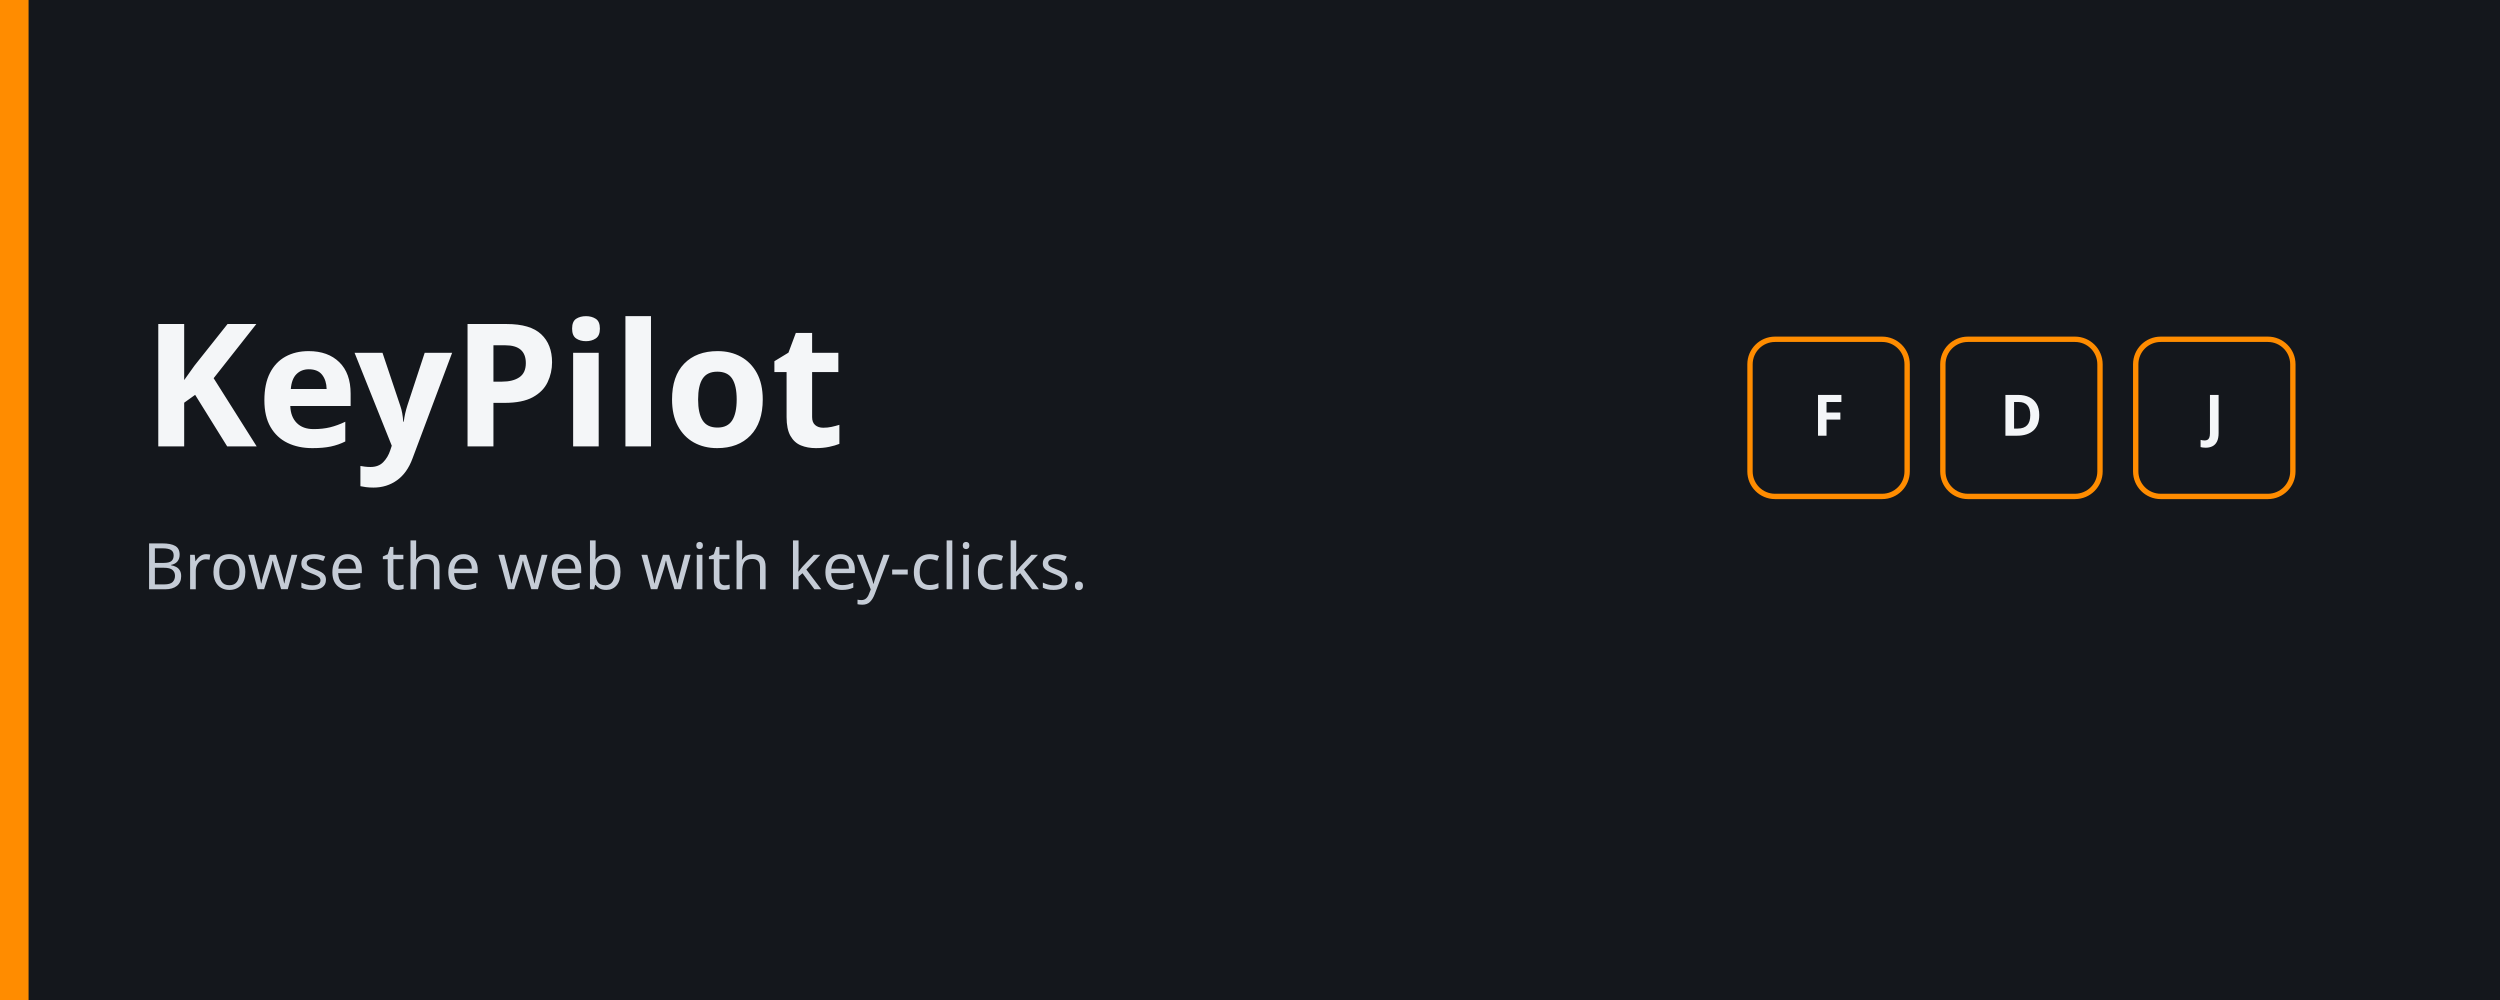
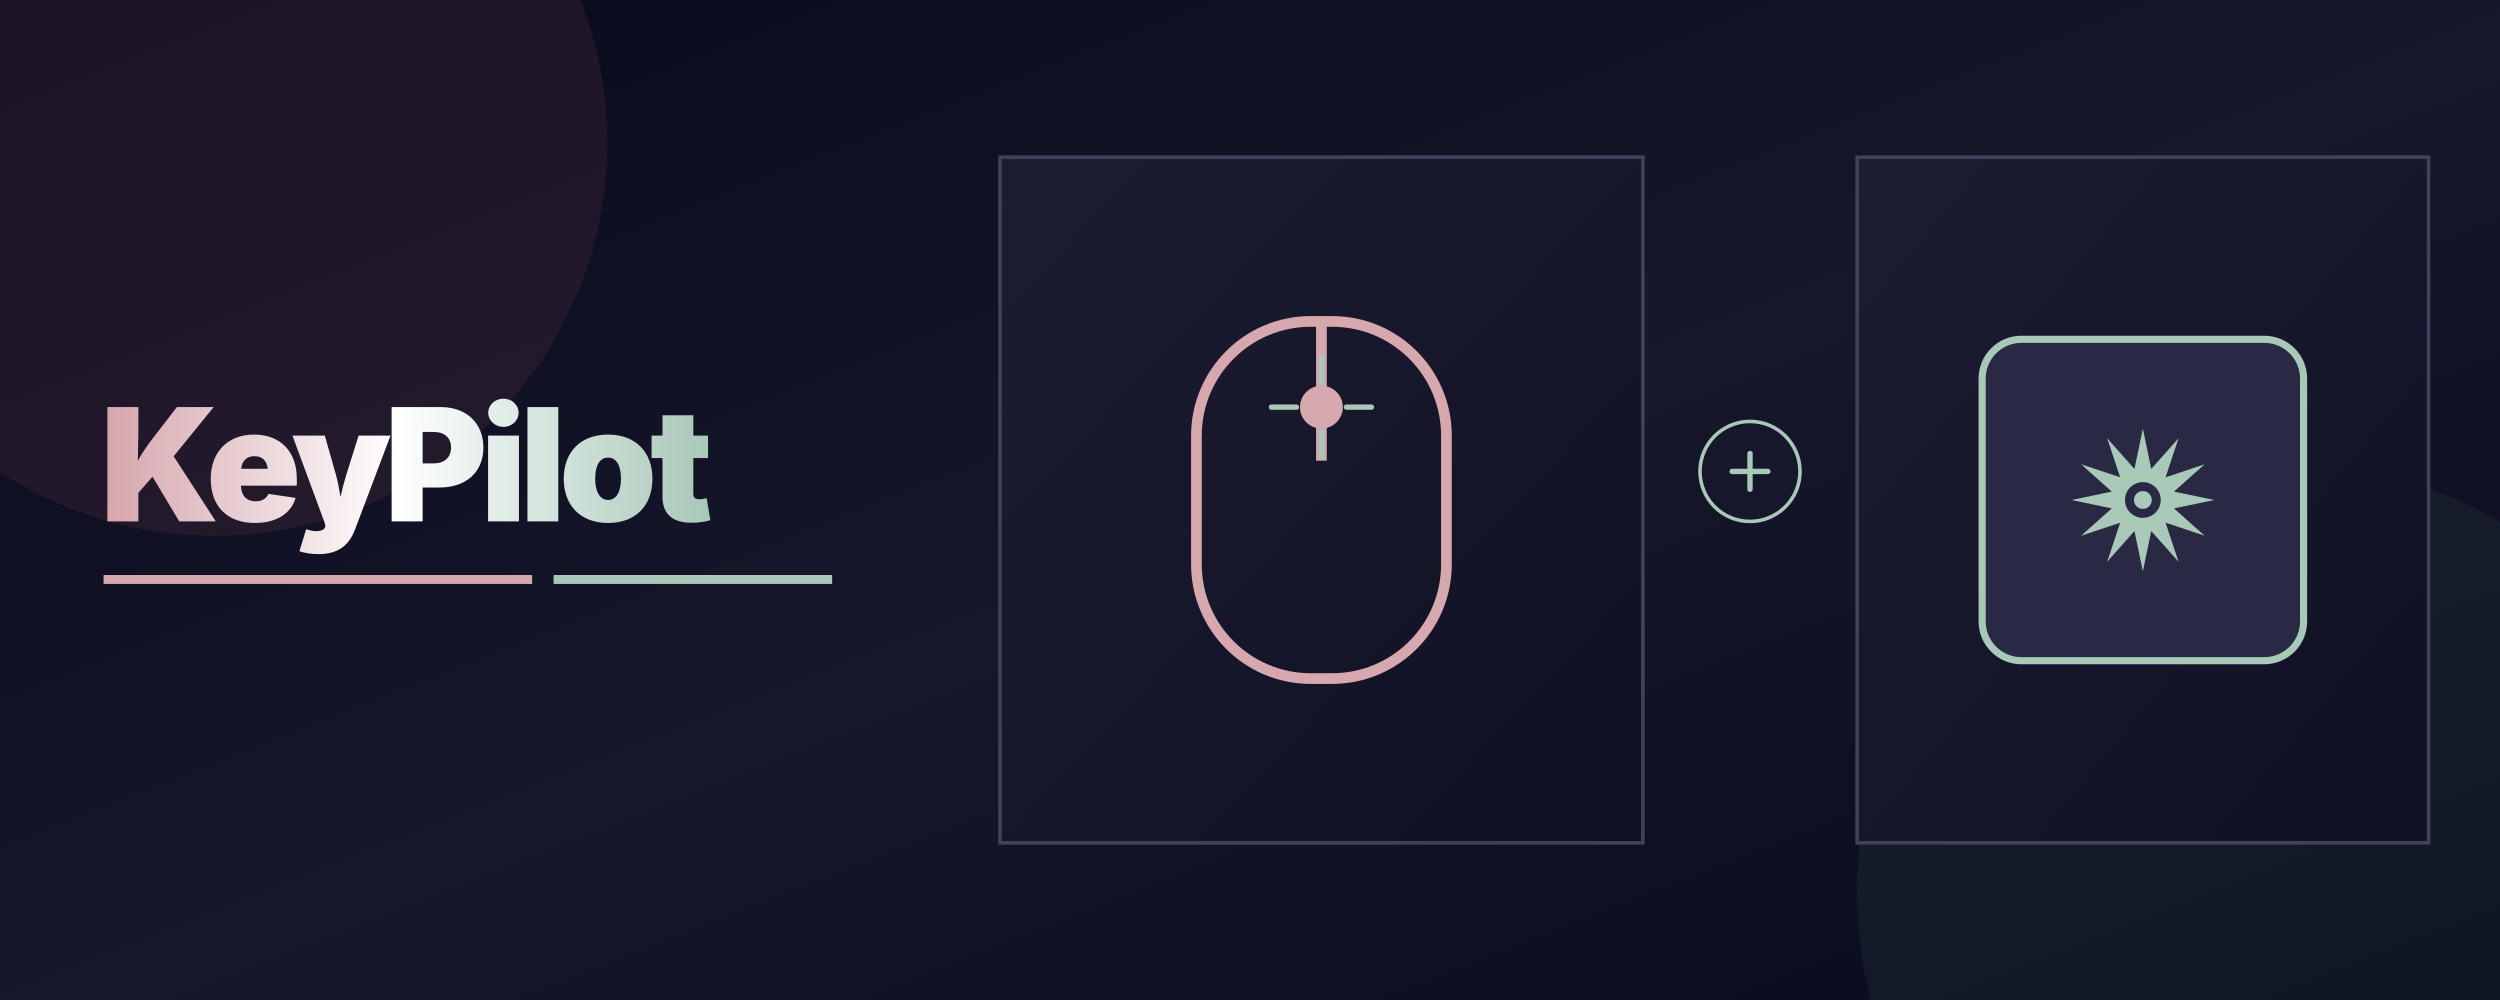
<svg xmlns="http://www.w3.org/2000/svg" width="1400" height="560" viewBox="0 0 1400 560">
-   <rect width="1400" height="560" fill="#14171c" />
-   <rect x="0" y="0" width="16" height="560" fill="#ff8c00" />
-   <text x="80" y="250" fill="#f4f6f8" font-family="Titillium Web, Segoe UI, system-ui, sans-serif" font-size="96" font-weight="700">KeyPilot</text>
-   <text x="80" y="330" fill="#c5ccd6" font-family="Titillium Web, Segoe UI, system-ui, sans-serif" font-size="36">Browse the web with key-clicks.</text>
-   <g fill="none" stroke="#ff8c00" stroke-width="3">
-     <rect x="980" y="190" width="88" height="88" rx="14" />
-     <rect x="1088" y="190" width="88" height="88" rx="14" />
-     <rect x="1196" y="190" width="88" height="88" rx="14" />
+   <defs>
+     <linearGradient id="bg" x1="0" y1="0" x2="1" y2="1">
+       <stop stop-color="#09091c" />
+       <stop offset=".52" stop-color="#17172b" />
+       <stop offset="1" stop-color="#09091c" />
+     </linearGradient>
+     <linearGradient id="title" x1="0" y1="0" x2="1" y2="0">
+       <stop stop-color="#d6a7ad" />
+       <stop offset=".48" stop-color="#ffffff" />
+       <stop offset="1" stop-color="#a8c8b8" />
+     </linearGradient>
+     <linearGradient id="card" x1="0" y1="0" x2="1" y2="1">
+       <stop stop-color="#1d1d32" />
+       <stop offset="1" stop-color="#101023" />
+     </linearGradient>
+   </defs>
+   <rect width="1400" height="560" fill="url(#bg)" />
+   <circle cx="120" cy="80" r="220" fill="#713d48" opacity=".18" />
+   <circle cx="1280" cy="500" r="240" fill="#32604d" opacity=".16" />
+   <g font-family="Inter, Segoe UI, sans-serif">
+     <text x="56" y="292" fill="url(#title)" font-size="88" font-weight="900" letter-spacing="-4">KeyPilot</text>
+     <rect x="58" y="322" width="240" height="5" fill="#d6a7ad" />
+     <rect x="310" y="322" width="156" height="5" fill="#a8c8b8" />
  </g>
-   <g fill="#f4f6f8" font-family="Titillium Web, Segoe UI, system-ui, sans-serif" font-size="32" font-weight="700" text-anchor="middle">
-     <text x="1024" y="244">F</text>
-     <text x="1132" y="244">D</text>
-     <text x="1240" y="244">J</text>
+   <rect x="560" y="88" width="360" height="384" fill="url(#card)" stroke="#41415b" stroke-width="2" />
+   <g transform="translate(670 180)">
+     <rect width="140" height="200" rx="64" fill="none" stroke="#d6a7ad" stroke-width="6" />
+     <line x1="70" y1="0" x2="70" y2="78" stroke="#d6a7ad" stroke-width="6" />
+     <circle cx="70" cy="48" r="12" fill="#d6a7ad" />
+     <g transform="translate(70 48)">
+       <line x1="0" y1="-28" x2="0" y2="-14" stroke="#a8c8b8" stroke-width="3" stroke-linecap="round" />
+       <line x1="0" y1="14" x2="0" y2="28" stroke="#a8c8b8" stroke-width="3" stroke-linecap="round" />
+       <line x1="-28" y1="0" x2="-14" y2="0" stroke="#a8c8b8" stroke-width="3" stroke-linecap="round" />
+       <line x1="14" y1="0" x2="28" y2="0" stroke="#a8c8b8" stroke-width="3" stroke-linecap="round" />
+     </g>
+   </g>
+   <g transform="translate(980 264)">
+     <circle r="28" fill="#17172b" stroke="#a8c8b8" stroke-width="2" />
+     <line x1="-10" y1="0" x2="10" y2="0" stroke="#a8c8b8" stroke-width="3" stroke-linecap="round" />
+     <line x1="0" y1="-10" x2="0" y2="10" stroke="#a8c8b8" stroke-width="3" stroke-linecap="round" />
+   </g>
+   <rect x="1040" y="88" width="320" height="384" fill="url(#card)" stroke="#41415b" stroke-width="2" />
+   <g transform="translate(1110 190)">
+     <rect width="180" height="180" rx="22" fill="#292943" stroke="#a8c8b8" stroke-width="4" />
+     <path d="M 90.0,50.0 94.7,72.6 110.0,55.4 102.7,77.3 124.6,70.0 107.4,85.3 130.0,90.0 107.4,94.7 124.6,110.0 102.7,102.7 110.0,124.6 94.7,107.4 90.0,130.0 85.3,107.4 70.0,124.6 77.3,102.7 55.4,110.0 72.6,94.7 50.0,90.0 72.6,85.3 55.4,70.0 77.3,77.3 70.0,55.4 85.3,72.6 Z" fill="#a8c8b8" />
+     <circle cx="90" cy="90" r="10" fill="#292943" />
+     <circle cx="90" cy="90" r="5" fill="#a8c8b8" />
  </g>
</svg>
